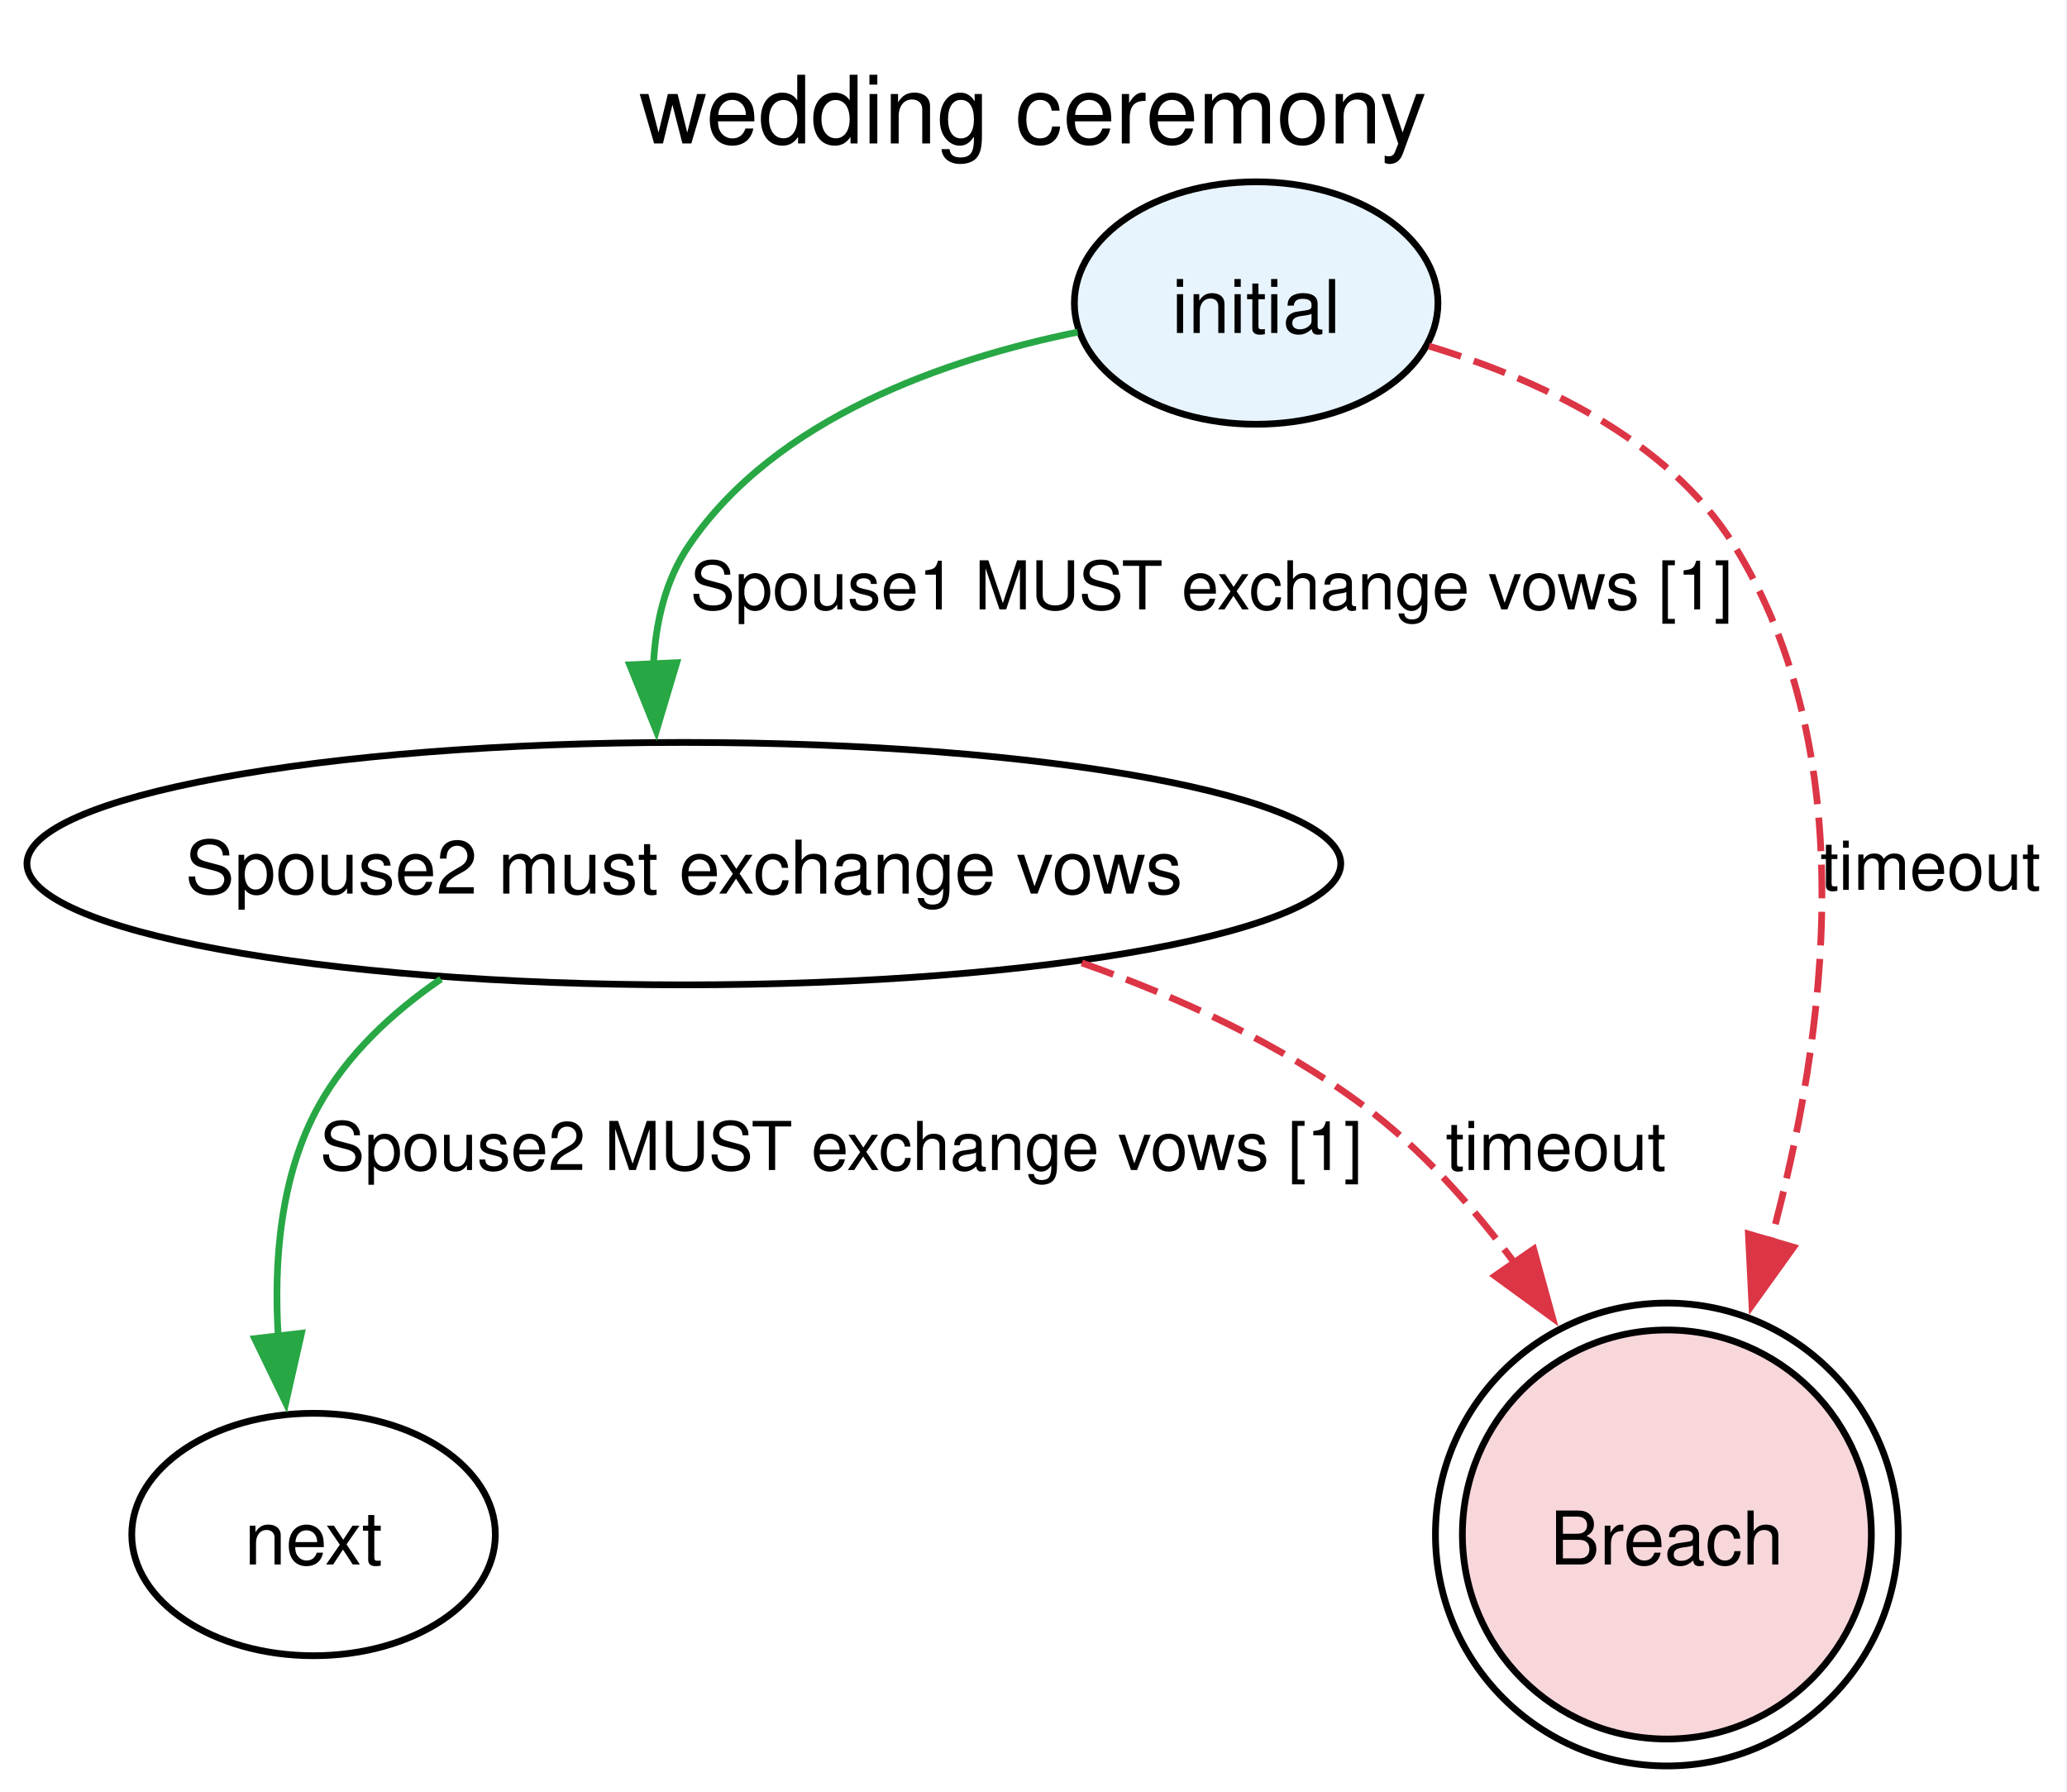
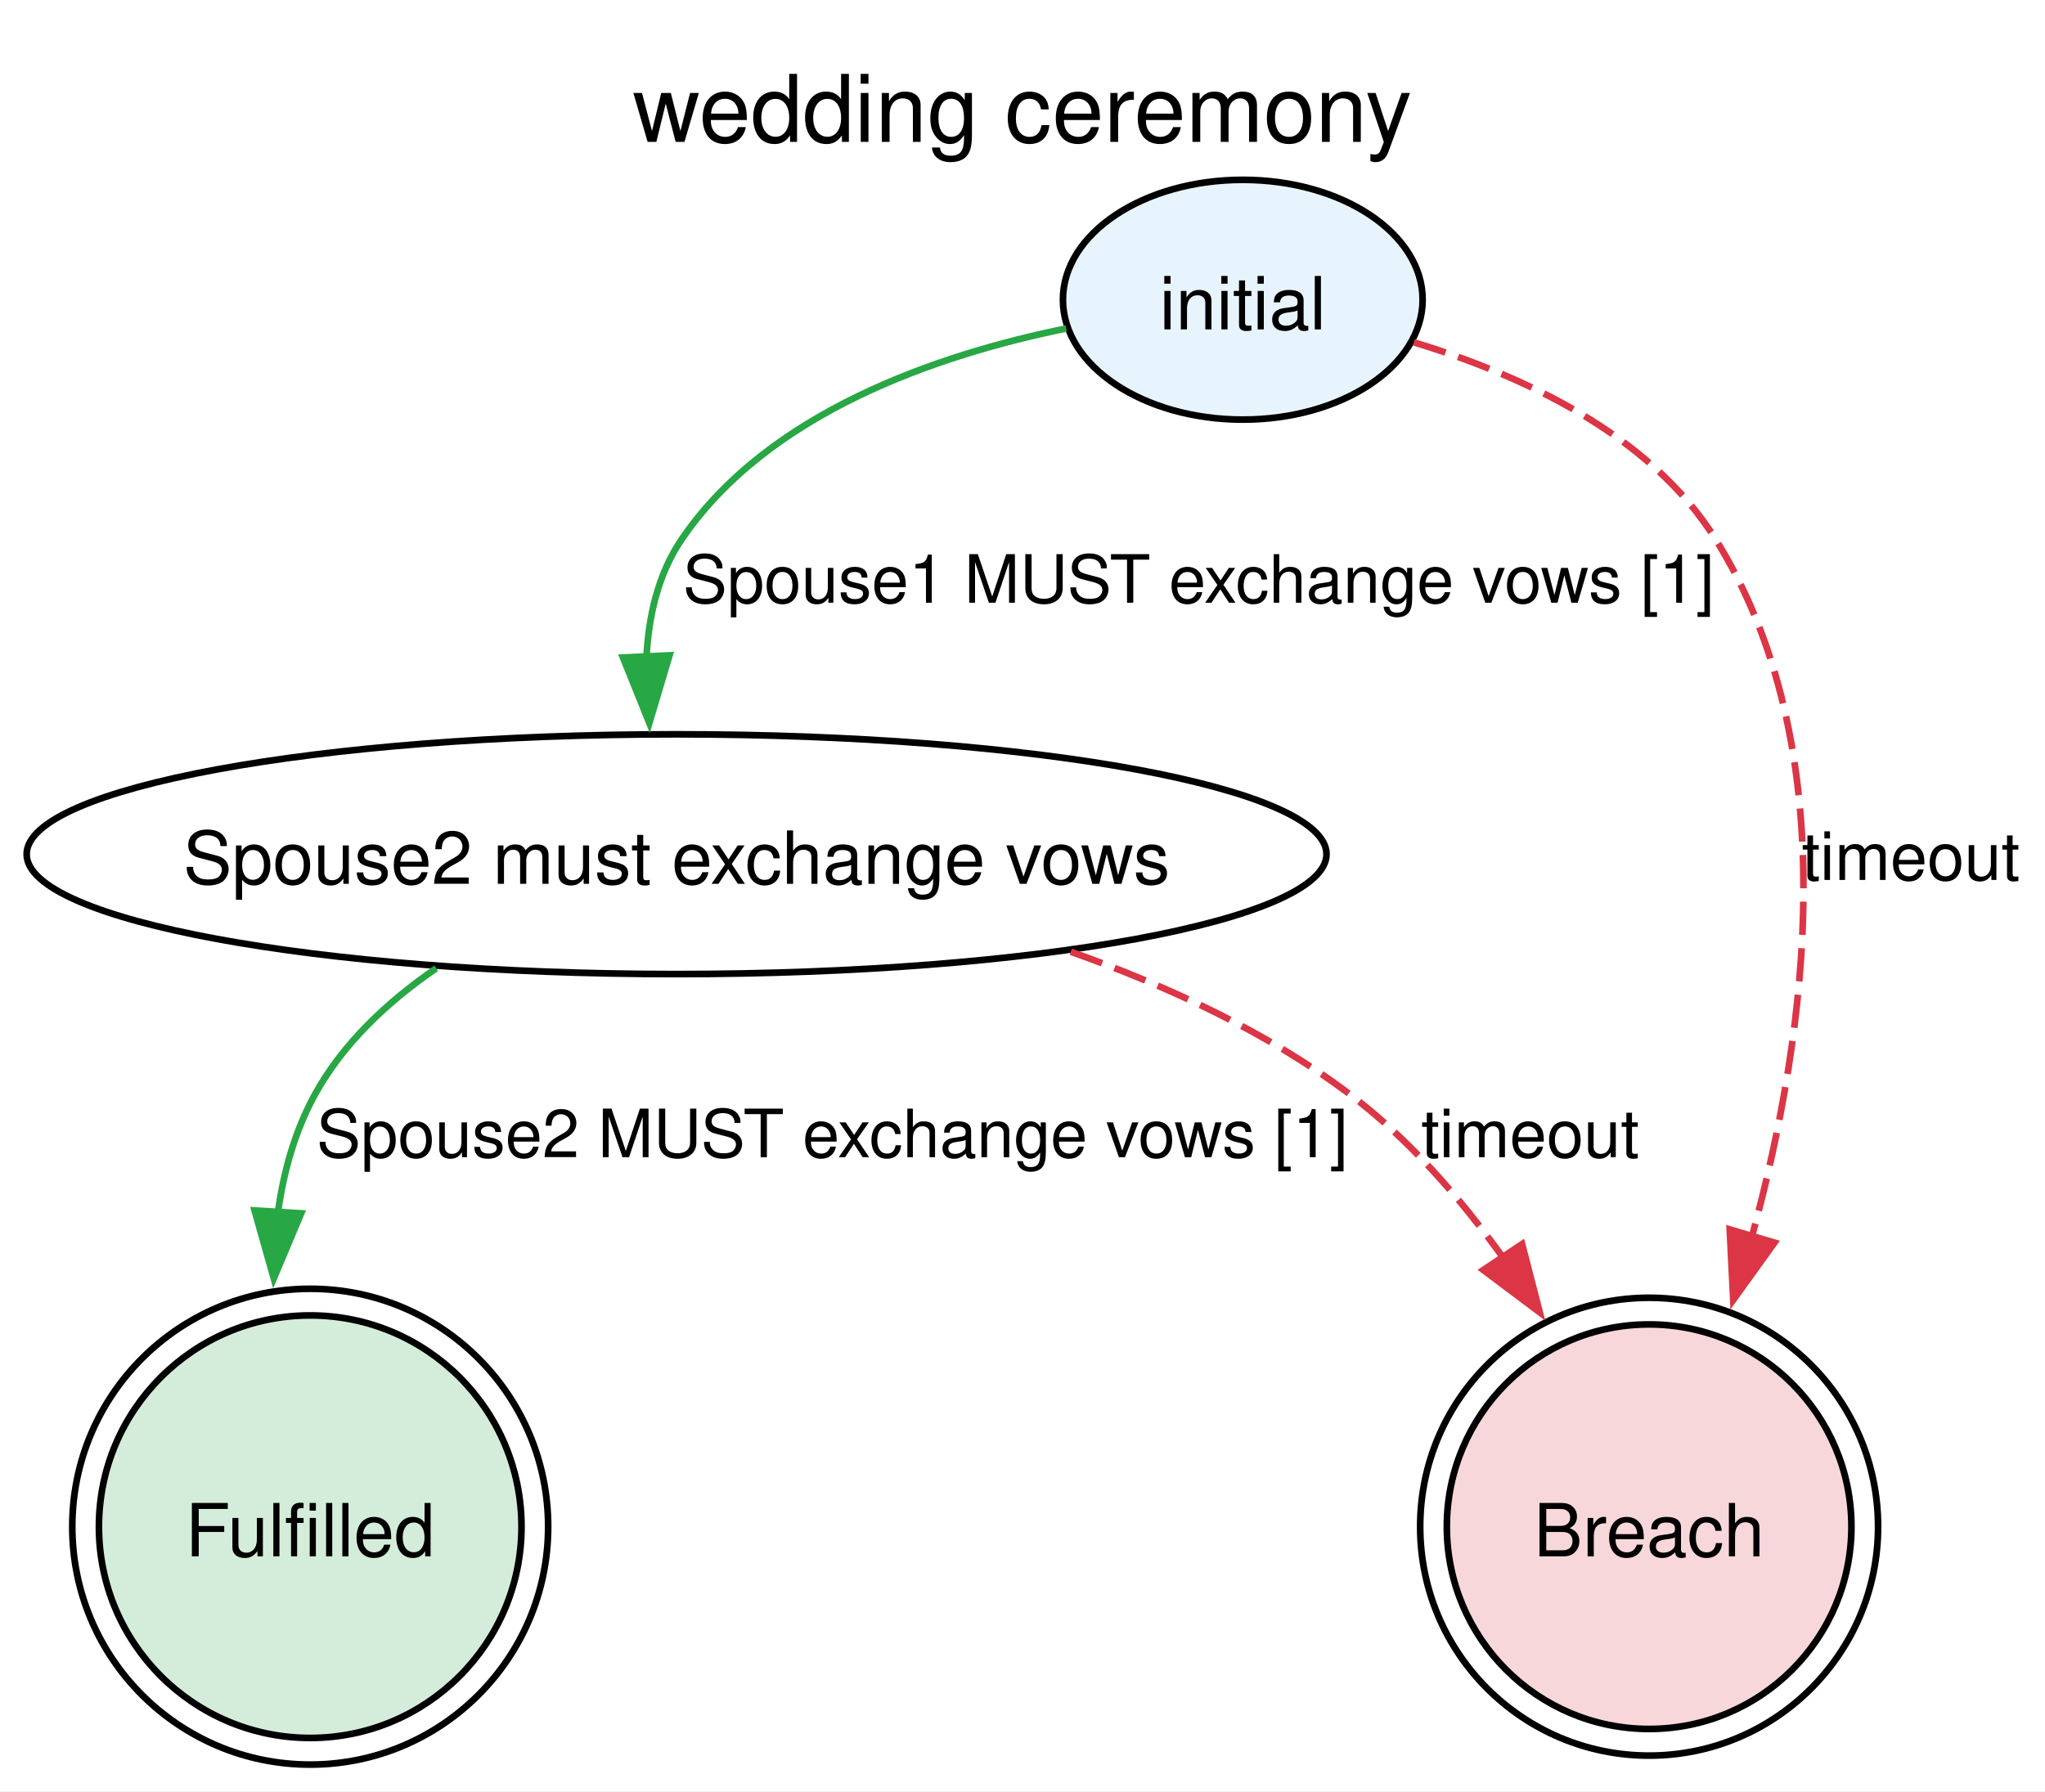
- <svg xmlns="http://www.w3.org/2000/svg" width="307pt" height="266pt" viewBox="0.00 0.00 307.00 266.00">
-   <g id="graph0" class="graph" transform="scale(1 1) rotate(0) translate(4 262.24)">
-     <polygon fill="white" stroke="none" points="-4,4 -4,-262.24 302.85,-262.24 302.85,4 -4,4" />
-     <text xml:space="preserve" text-anchor="middle" x="149.42" y="-240.94" font-family="Helvetica,sans-Serif" font-size="14.00">wedding ceremony</text>
+ <svg xmlns="http://www.w3.org/2000/svg" width="307pt" height="269pt" viewBox="0.00 0.00 307.00 269.00">
+   <g id="graph0" class="graph" transform="scale(1 1) rotate(0) translate(4 264.94)">
+     <polygon fill="white" stroke="none" points="-4,4 -4,-264.94 302.99,-264.94 302.99,4 -4,4" />
+     <text xml:space="preserve" text-anchor="middle" x="149.49" y="-243.64" font-family="Helvetica,sans-Serif" font-size="14.00">wedding ceremony</text>
    <g id="node1" class="node">
-       <ellipse fill="#e8f4fd" stroke="black" cx="182.57" cy="-217.24" rx="27" ry="18" />
-       <text xml:space="preserve" text-anchor="middle" x="182.57" y="-212.79" font-family="Helvetica,sans-Serif" font-size="11.00">initial</text>
+       <ellipse fill="#e8f4fd" stroke="black" cx="182.57" cy="-219.94" rx="27" ry="18" />
+       <text xml:space="preserve" text-anchor="middle" x="182.57" y="-215.49" font-family="Helvetica,sans-Serif" font-size="11.00">initial</text>
    </g>
    <g id="node2" class="node">
-       <ellipse fill="#ffffff" stroke="black" cx="97.57" cy="-133.99" rx="97.57" ry="18" />
-       <text xml:space="preserve" text-anchor="middle" x="97.57" y="-129.54" font-family="Helvetica,sans-Serif" font-size="11.00">Spouse2 must exchange vows</text>
+       <ellipse fill="#ffffff" stroke="black" cx="97.57" cy="-136.69" rx="97.57" ry="18" />
+       <text xml:space="preserve" text-anchor="middle" x="97.57" y="-132.24" font-family="Helvetica,sans-Serif" font-size="11.00">Spouse2 must exchange vows</text>
    </g>
    <g id="edge1" class="edge">
-       <path fill="none" stroke="#28a745" d="M156.06,-212.92C136.54,-208.94 111.22,-200.23 98.32,-181.24 94.76,-176 93.33,-169.61 93.04,-163.27" />
-       <polygon fill="#28a745" stroke="#28a745" points="96.51,-163.84 93.48,-153.69 89.52,-163.52 96.51,-163.84" />
-       <text xml:space="preserve" text-anchor="middle" x="175.94" y="-171.74" font-family="Helvetica,sans-Serif" font-size="10.00">Spouse1 MUST exchange vows [1]</text>
+       <path fill="none" stroke="#28a745" d="M156.06,-215.62C136.54,-211.64 111.22,-202.94 98.32,-183.94 94.76,-178.71 93.33,-172.32 93.04,-165.98" />
+       <polygon fill="#28a745" stroke="#28a745" points="96.51,-166.55 93.48,-156.39 89.52,-166.22 96.51,-166.55" />
+       <text xml:space="preserve" text-anchor="middle" x="175.94" y="-174.44" font-family="Helvetica,sans-Serif" font-size="10.00">Spouse1 MUST exchange vows [1]</text>
    </g>
    <g id="node4" class="node">
-       <ellipse fill="#f8d7da" stroke="black" cx="243.57" cy="-34.37" rx="30.37" ry="30.37" />
-       <ellipse fill="none" stroke="black" cx="243.57" cy="-34.37" rx="34.37" ry="34.37" />
-       <text xml:space="preserve" text-anchor="middle" x="243.57" y="-29.92" font-family="Helvetica,sans-Serif" font-size="11.00">Breach</text>
+       <ellipse fill="#f8d7da" stroke="black" cx="243.57" cy="-35.72" rx="30.37" ry="30.37" />
+       <ellipse fill="none" stroke="black" cx="243.57" cy="-35.72" rx="34.37" ry="34.37" />
+       <text xml:space="preserve" text-anchor="middle" x="243.57" y="-31.27" font-family="Helvetica,sans-Serif" font-size="11.00">Breach</text>
    </g>
    <g id="edge2" class="edge">
-       <path fill="none" stroke="#dc3545" stroke-dasharray="5,2" d="M208.24,-210.84C224.28,-205.99 243.7,-197.11 253.57,-181.24 272.67,-150.52 267.41,-108.8 258.99,-77.85" />
-       <polygon fill="#dc3545" stroke="#dc3545" points="262.39,-77.03 256.21,-68.42 255.68,-79 262.39,-77.03" />
-       <text xml:space="preserve" text-anchor="middle" x="282.72" y="-130.11" font-family="Helvetica,sans-Serif" font-size="10.00">timeout</text>
+       <path fill="none" stroke="#dc3545" stroke-dasharray="5,2" d="M208.24,-213.54C224.28,-208.7 243.7,-199.81 253.57,-183.94 272.91,-152.85 267.53,-110.57 259.01,-79.3" />
+       <polygon fill="#dc3545" stroke="#dc3545" points="262.39,-78.37 256.2,-69.77 255.67,-80.35 262.39,-78.37" />
+       <text xml:space="preserve" text-anchor="middle" x="282.86" y="-132.82" font-family="Helvetica,sans-Serif" font-size="10.00">timeout</text>
    </g>
    <g id="node3" class="node">
-       <ellipse fill="#ffffff" stroke="black" cx="42.57" cy="-34.37" rx="27" ry="18" />
-       <text xml:space="preserve" text-anchor="middle" x="42.57" y="-29.92" font-family="Helvetica,sans-Serif" font-size="11.00">next</text>
+       <ellipse fill="#d4edda" stroke="black" cx="42.57" cy="-35.72" rx="31.72" ry="31.72" />
+       <ellipse fill="none" stroke="black" cx="42.57" cy="-35.72" rx="35.72" ry="35.72" />
+       <text xml:space="preserve" text-anchor="middle" x="42.57" y="-31.27" font-family="Helvetica,sans-Serif" font-size="11.00">Fulfilled</text>
    </g>
    <g id="edge3" class="edge">
-       <path fill="none" stroke="#28a745" d="M61.49,-116.85C54.23,-111.87 47.55,-105.64 43.32,-97.99 37.62,-87.67 36.61,-74.87 37.34,-63.54" />
-       <polygon fill="#28a745" stroke="#28a745" points="40.78,-64.26 38.44,-53.92 33.83,-63.46 40.78,-64.26" />
-       <text xml:space="preserve" text-anchor="middle" x="120.94" y="-88.49" font-family="Helvetica,sans-Serif" font-size="10.00">Spouse2 MUST exchange vows [1]</text>
+       <path fill="none" stroke="#28a745" d="M61.49,-119.56C54.23,-114.58 47.55,-108.34 43.32,-100.69 40.3,-95.22 38.57,-89.07 37.71,-82.8" />
+       <polygon fill="#28a745" stroke="#28a745" points="41.21,-82.77 37.1,-73 34.22,-83.2 41.21,-82.77" />
+       <text xml:space="preserve" text-anchor="middle" x="120.94" y="-91.19" font-family="Helvetica,sans-Serif" font-size="10.00">Spouse2 MUST exchange vows [1]</text>
    </g>
    <g id="edge4" class="edge">
-       <path fill="none" stroke="#dc3545" stroke-dasharray="5,2" d="M156.68,-119.25C171.26,-114.11 186.22,-107.19 198.57,-97.99 207.08,-91.64 214.64,-83.21 221.01,-74.61" />
-       <polygon fill="#dc3545" stroke="#dc3545" points="223.79,-76.75 226.6,-66.53 218.03,-72.77 223.79,-76.75" />
-       <text xml:space="preserve" text-anchor="middle" x="227.09" y="-88.49" font-family="Helvetica,sans-Serif" font-size="10.00">timeout</text>
+       <path fill="none" stroke="#dc3545" stroke-dasharray="5,2" d="M156.75,-122.04C171.32,-116.9 186.26,-109.96 198.57,-100.69 207.42,-94.02 215.2,-85.1 221.7,-76.04" />
+       <polygon fill="#dc3545" stroke="#dc3545" points="224.5,-78.15 227.15,-67.9 218.68,-74.26 224.5,-78.15" />
+       <text xml:space="preserve" text-anchor="middle" x="225.72" y="-91.19" font-family="Helvetica,sans-Serif" font-size="10.00">timeout</text>
    </g>
  </g>
</svg>
